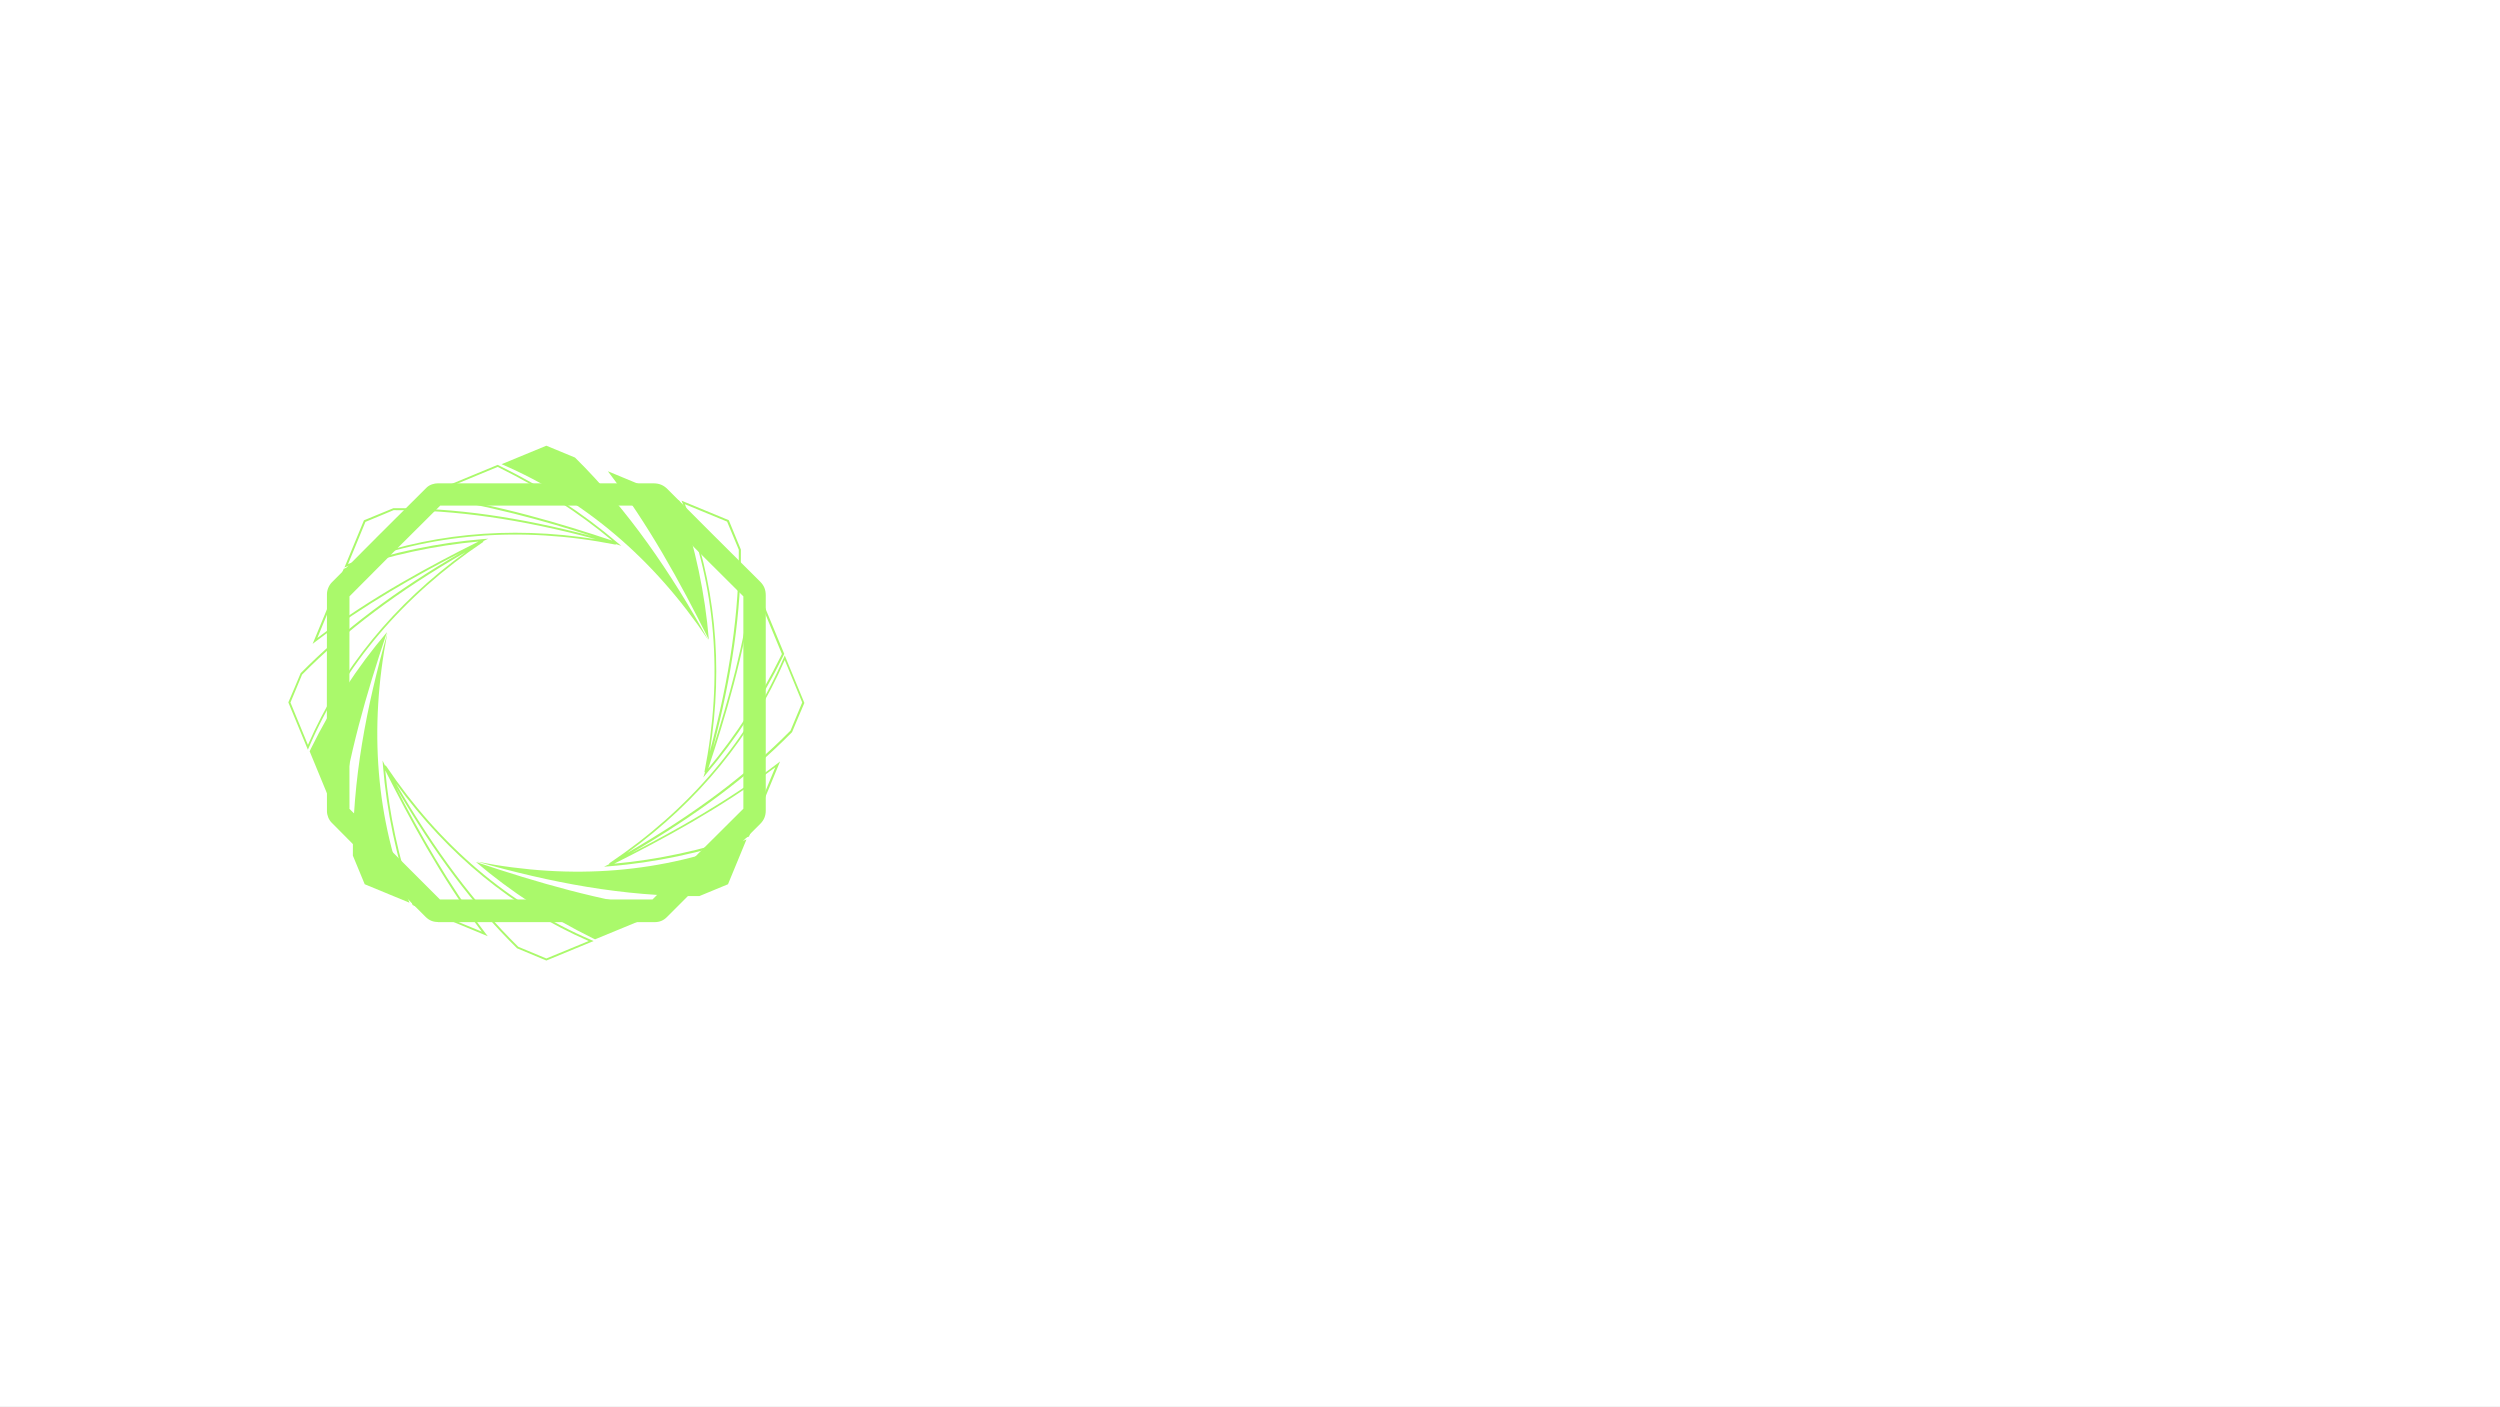
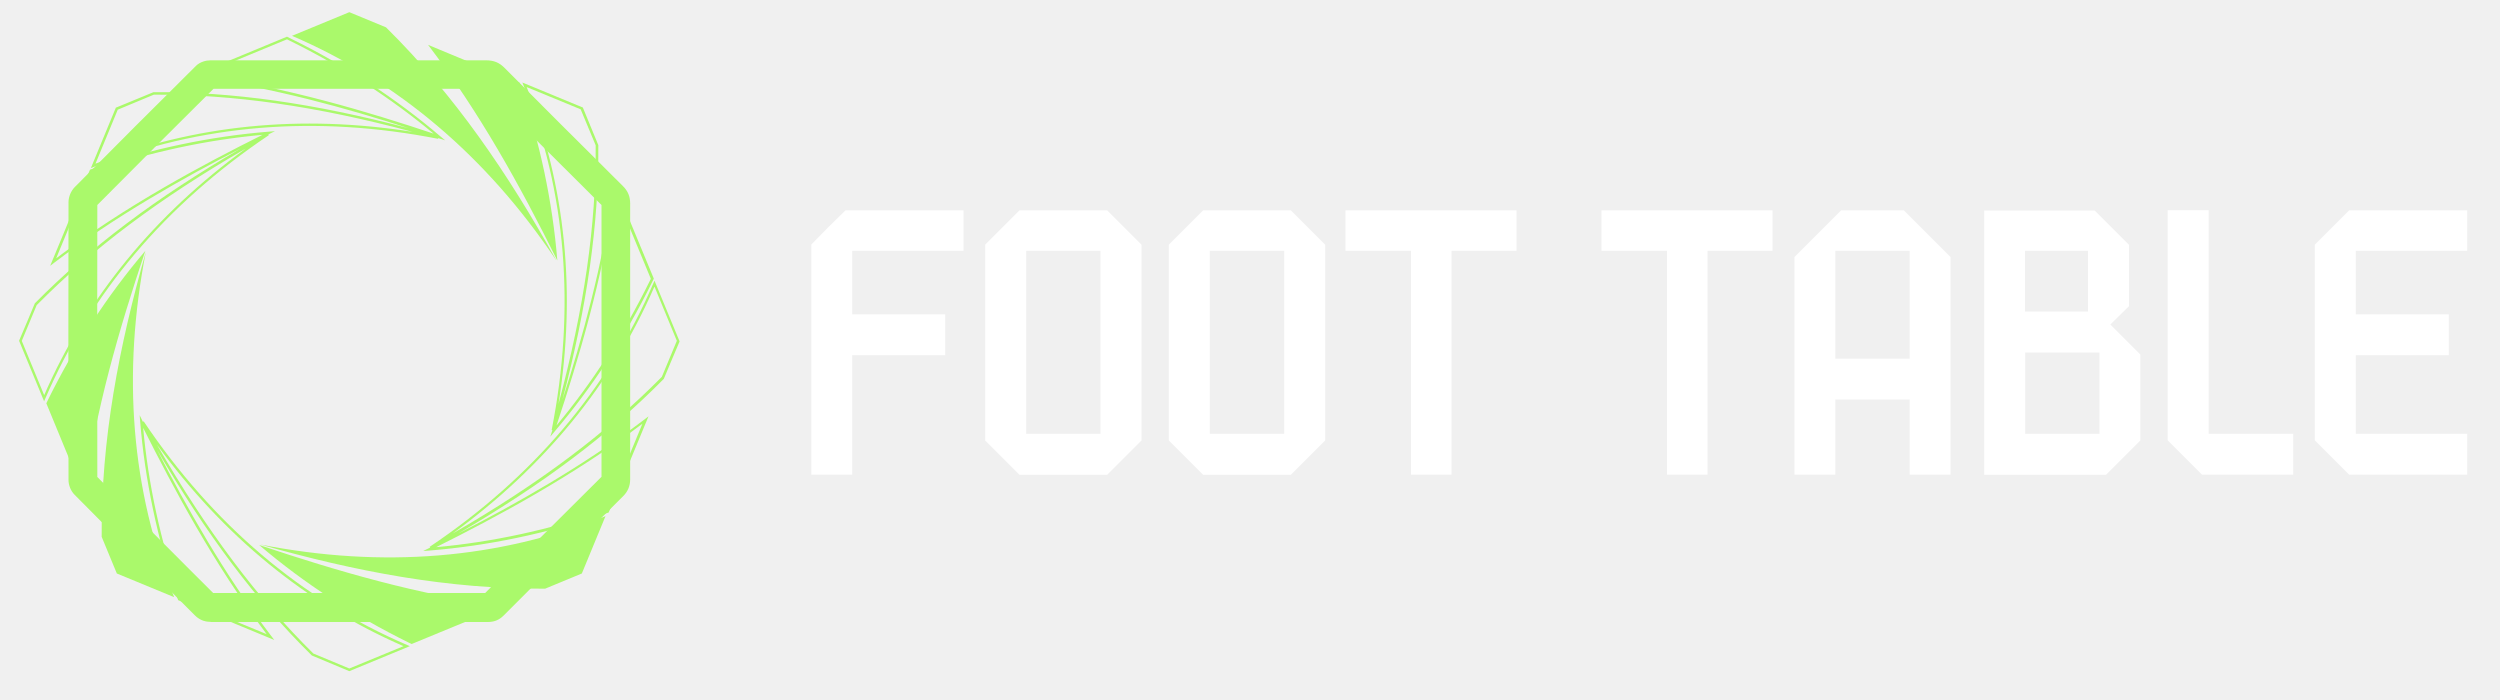
- <svg xmlns="http://www.w3.org/2000/svg" id="Layer_1" version="1.1" viewBox="0 0 1920 1080">
+ <svg xmlns="http://www.w3.org/2000/svg" id="Layer_1" version="1.1" viewBox="210 335 1500 420">
  <defs>
    <style>
      .st0 {
        fill: #fff;
      }

      .st1 {
        fill-rule: evenodd;
      }

      .st1, .st2 {
        fill: #aaf96b;
      }
    </style>
  </defs>
-   <rect class="st0" width="1920" height="1080" />
  <path class="st2" d="M268.3,621.1c13.9,13.9,28,28.1,41.6,41.7,9.2,9.2,18.6,18.7,28,28,52.9,0,107.8,0,163.2,0,24.4-24.5,47.2-47.3,69.8-69.7,0-55.7,0-110.5,0-163.1-25.6-25.4-48.4-48.2-69.8-69.7-21,0-42.3,0-62.9,0h-49.6c-16.7,0-33.7,0-50.5,0-23.6,23.4-47,46.8-69.7,69.7-.1,52.8-.1,107.6,0,162.9ZM336.3,708.1c-3.8,0-6.8-1.3-9.5-4-9.7-9.7-19.5-19.6-29.1-29.1-14.1-14.1-28.7-28.7-43-43.2-2.2-2.2-3.6-5.7-3.6-8.8-.1-56.6-.1-112.7,0-166.7,0-3.2,1.5-6.8,3.8-9.1,23.7-23.9,48.1-48.3,72.7-72.7,2.4-2.4,6.1-3.3,8.6-3.3,17.4,0,35.1,0,52.4,0h49.6c20.8,0,42.4,0,63.6,0,4.5,0,7.8,1.4,10.8,4.4,21.8,21.9,45.1,45.2,71.2,71.1,3,3,4.3,6.2,4.3,10.5,0,53.2,0,108.8,0,165.3,0,4-1.3,7.3-4.2,10.2-23.1,23-46.6,46.4-71.7,71.6-2.7,2.7-5.7,3.9-9.5,3.9-56.5,0-112.5,0-166.4,0h0Z" />
  <path class="st2" d="M330.3,380.1c51.9,7.3,101.6,22.3,139.9,35.1-25.7-21.4-54.7-40.2-86.4-55.8l-1.6-.8-52,21.5h0ZM280.7,400.7l-13.4,32.5c59.3-23.3,123.2-29.7,190.2-19.1-57.9-15.5-107.6-22.5-155.2-22.3l-21.6,9ZM264.5,435.9l15-36.3,22.6-9.3c47-.3,96.1,6.6,153,21.6-36.6-11.8-81.4-24.4-127.8-30.6l-2.8-.4,57.7-23.9,2.2,1.1c33.1,16.3,63.2,36,89.7,58.6l3,2.5-3.7-1.2c-.2,0-.3,0-.5-.2v.5c-73.2-14.4-142.8-8.7-206.8,16.9l-1.7.7h0Z" />
  <path class="st2" d="M318,694l52,21.5c-31.6-41.9-56-87.7-74.1-123.8,3,33.3,10.3,67.1,21.6,100.6l.6,1.7h0ZM398,727.1l21.6,9,32.5-13.4c-58.4-25.4-108.1-66.1-148-121,30,51.9,60.1,92,94,125.5h0ZM419.6,737.7l-22.5-9.4c-33.5-33-63.3-72.6-92.9-123.5,17.6,34.2,40.3,74.8,68.7,112l1.7,2.2-57.7-23.9-.8-2.3c-11.8-34.9-19.2-70.2-22-104.9l-.3-3.8,1.7,3.5s.2.3.2.5l.5-.3c41.5,61.8,94.7,107,158.1,134.2l1.6.7-36.3,15Z" />
  <path class="st2" d="M265.2,438l-21.5,52c41.8-31.6,87.6-56,123.8-74.1-33.3,3-67.1,10.3-100.6,21.6l-1.7.6h0ZM223.1,539.6l13.4,32.5c25.4-58.4,66.1-108.1,121-148-51.9,30-92,60.1-125.5,94l-9,21.6h0ZM236.5,575.9l-15-36.3v-.3c.1,0,9.4-22.3,9.4-22.3,33.1-33.5,72.6-63.3,123.5-92.9-34.2,17.6-74.8,40.3-112.1,68.7l-2.2,1.7,23.9-57.7,2.3-.8c34.9-11.8,70.2-19.2,104.9-22l3.8-.3-3.5,1.7s-.3.2-.5.2l.3.5c-61.9,41.6-107,94.8-134.2,158.2l-.7,1.6Z" />
  <path class="st2" d="M526,387.2c23.3,59.3,29.8,123.2,19.1,190.2,15.5-57.9,22.6-107.6,22.3-155.2l-9-21.6-32.5-13.4h0ZM579,450.3c-7.3,51.9-22.3,101.6-35.1,140,21.4-25.7,40.2-54.7,55.8-86.4l.8-1.6-21.5-52h0ZM540.1,597.2l1.2-3.7c0-.2,0-.3.2-.5h-.5c14.4-73.2,8.7-142.8-16.9-206.8l-.7-1.7,36.3,15,9.3,22.6c.3,47-6.6,96.1-21.6,153,11.8-36.6,24.4-81.4,30.6-127.8l.4-2.8,23.9,57.7-1.1,2.2c-16.3,33.1-36,63.2-58.6,89.7l-2.5,3h0Z" />
  <path class="st1" d="M511.7,698.7c-50.5-6.8-98.8-20.8-146.2-36.7,27.1,23.1,57.2,42.5,89.6,58.5l1.9.9,32.5-13.4,22.4-9.3ZM366.2,661.7c73.5,14.4,142.9,8.7,207.1-17l-14.2,34.4-22,9.1c-58.2.4-113.9-10.3-170.9-26.5h0Z" />
  <path class="st1" d="M260.5,631.7c6.8-50.5,20.8-98.8,36.7-146.2-23.1,27.1-42.5,57.2-58.5,89.6l-.9,1.9,13.4,32.5,9.3,22.4ZM297.5,486.2c-14.4,73.5-8.7,142.9,17,207.1l-34.4-14.2-9.1-22c-.4-58.2,10.3-113.9,26.5-170.9h0Z" />
  <path class="st1" d="M466.9,362c30.9,40.5,55.2,84.5,77.5,129.3-2.9-35.4-10.4-70.4-22-104.7l-.7-2-32.5-13.4-22.4-9.3h0ZM543.6,491c-41.7-62.2-94.9-107.2-158.4-134.5l34.4-14.2,22,9.1c41.4,40.9,73.3,87.9,102.1,139.6Z" />
  <path class="st2" d="M602.6,507.1c-25.4,58.4-66.1,108.1-121,148,51.9-30,92-60.1,125.5-94l9-21.6-13.4-32.5h0ZM595.5,589.2c-41.9,31.6-87.6,56-123.8,74.1,33.3-3,67.1-10.3,100.6-21.6l1.7-.6,21.5-52h0ZM464.1,665.5l3.5-1.7s.3-.2.5-.2l-.3-.5c61.8-41.5,107-94.7,134.2-158.1l.7-1.6,15,36.3v.3c-.1,0-9.4,22.3-9.4,22.3-33,33.5-72.6,63.3-123.5,92.9,34.2-17.6,74.8-40.3,112.1-68.7l2.2-1.7-23.9,57.7-2.3.8c-34.9,11.8-70.2,19.2-104.9,22l-3.8.3h0Z" />
  <path class="st0" d="M1598.9,481.8l20.6-20.6h70.8v24.3h-66.8v38.1h55.8v24.5h-55.8v47.2h66.8v24.5h-70.8l-20.6-20.6v-117.5ZM1535.2,461.2v134.1h50.7v24.5h-54.7l-20.6-20.6v-138.1h24.5ZM1469.7,546.5h-44.6v48.8h44.6v-48.8ZM1425,485.5v36.4h37.8v-36.4h-37.8ZM1487.4,518.7l-11.2,11,18,18v51.6l-20.6,20.6h-73.1v-158.6h66.3l20.6,20.6v36.9ZM1355.8,550.2v-64.7h-44.6v64.7h44.6ZM1314.7,461.2h37.6c11,11,17.1,17.1,28,28v130.6h-24.5v-45.1h-44.6v45.1h-24.5v-130.6c11-11,17.1-17.1,28-28ZM1170.9,485.5v-24.3h102.6v24.3h-39v134.3h-24.3v-134.3h-39.2ZM1017.3,485.5v-24.3h102.6v24.3h-39v134.3h-24.3v-134.3h-39.2ZM980.5,595.3v-109.8h-44.6v109.8h44.6ZM984.5,461.2l20.6,20.6v117.5l-20.6,20.6h-52.6l-20.6-20.6v-117.5l20.6-20.6h52.6ZM870.3,595.3v-109.8h-44.6v109.8h44.6ZM874.3,461.2l20.6,20.6v117.5l-20.6,20.6h-52.6l-20.6-20.6v-117.5l20.6-20.6h52.6ZM696.7,481.8c7.9-8.2,12.4-12.6,20.6-20.6h70.8v24.3h-66.8v38.1h55.8v24.5h-55.8v71.7h-24.5v-138.1Z" />
</svg>
